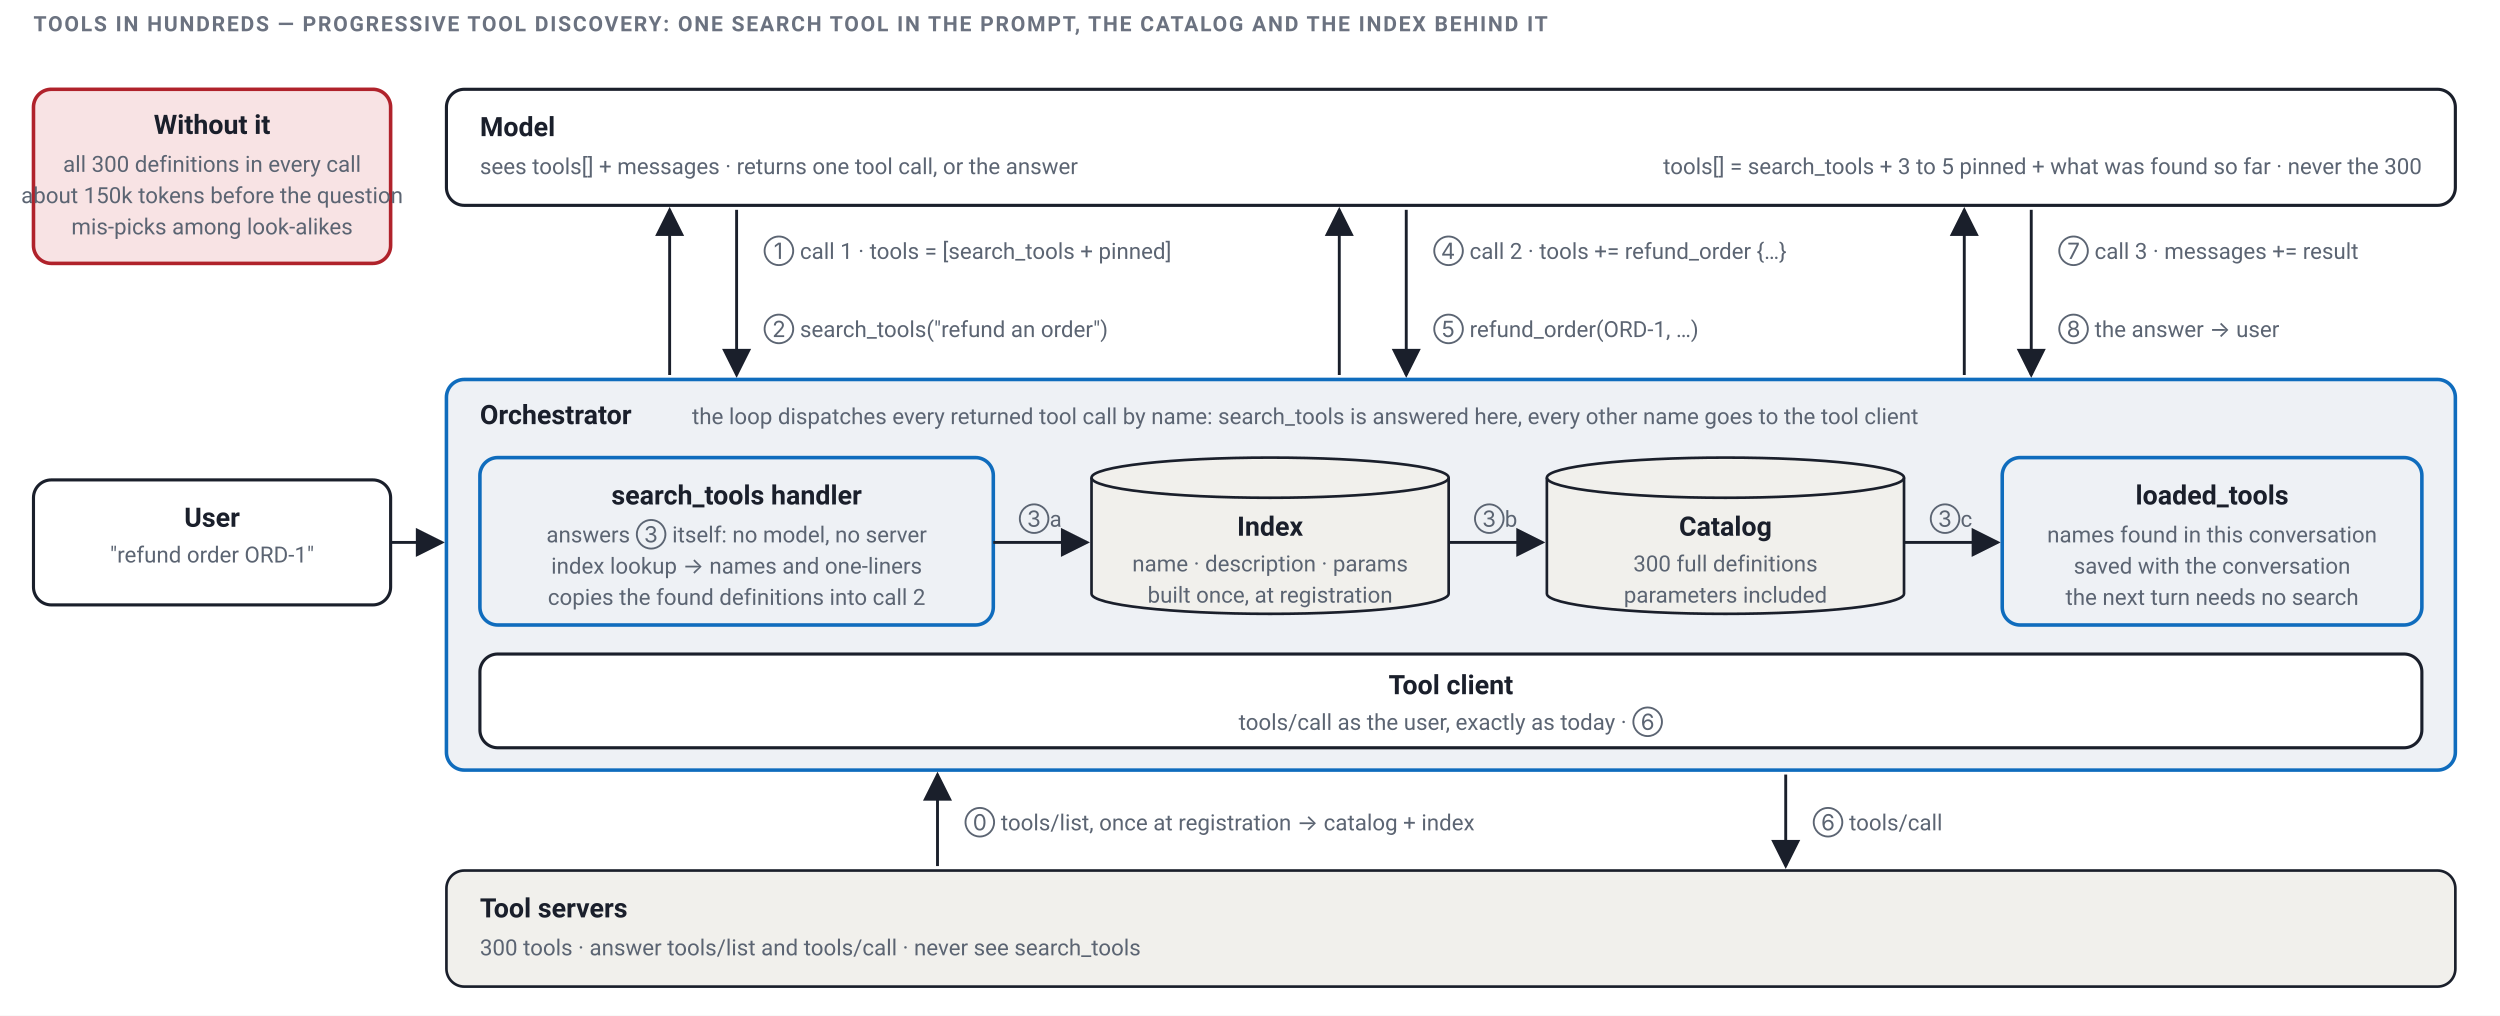
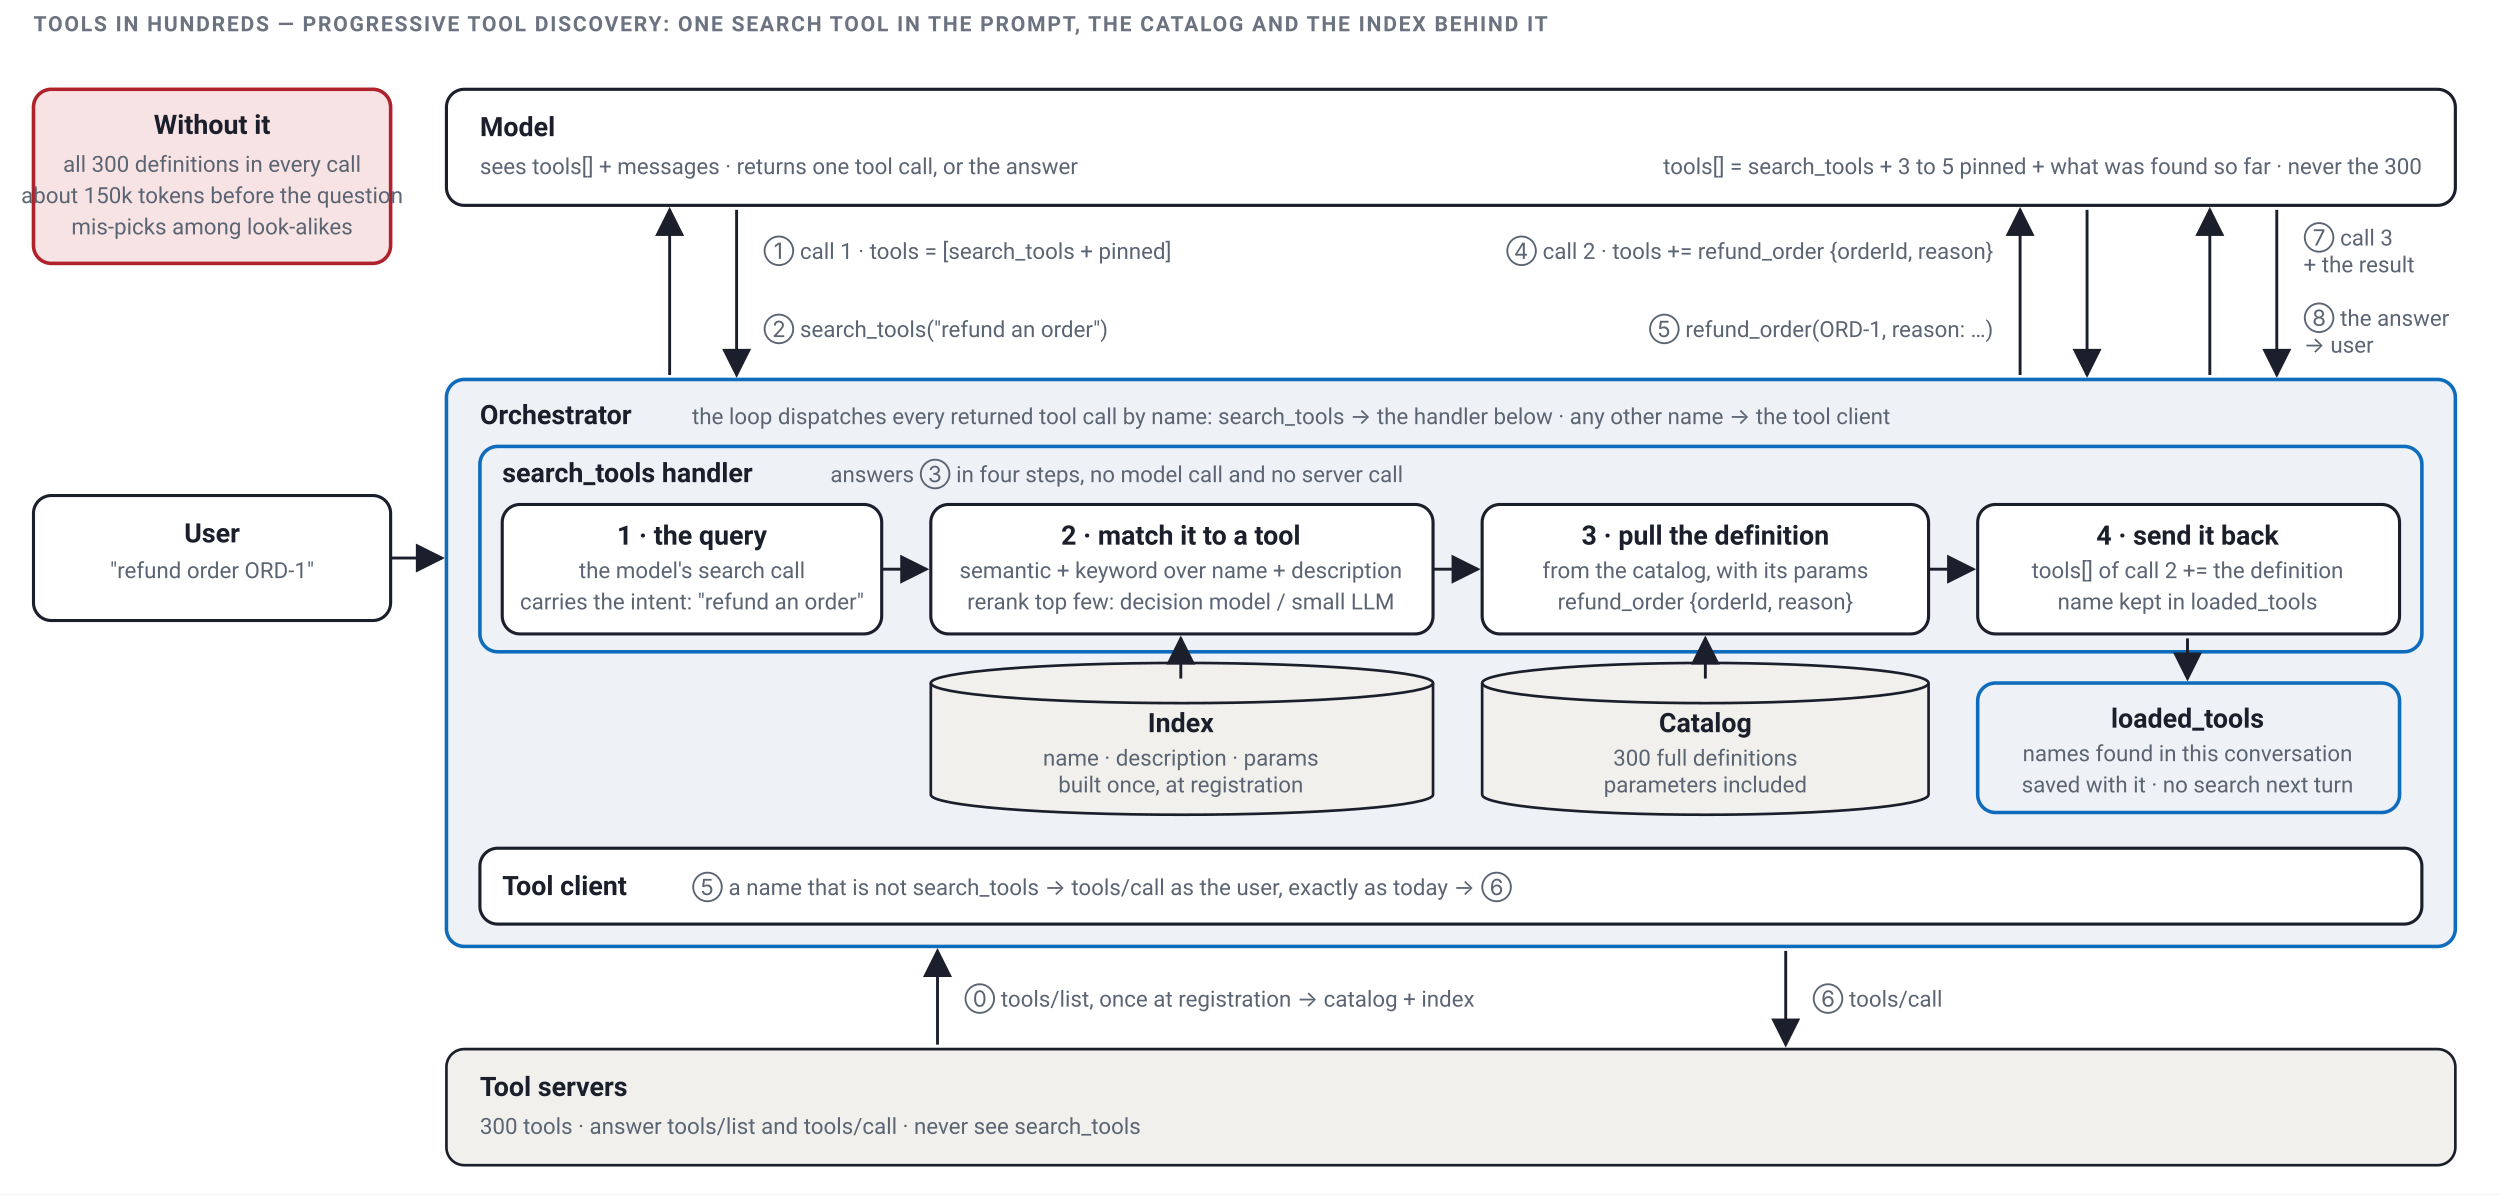
- <svg xmlns="http://www.w3.org/2000/svg" viewBox="0 0 1120 455" style="width:100%;max-width:1120px;font-family:-apple-system,Segoe UI,Roboto,sans-serif;font-size:12px">
+ <svg xmlns="http://www.w3.org/2000/svg" viewBox="0 0 1120 535" style="width:100%;max-width:1120px;font-family:-apple-system,Segoe UI,Roboto,sans-serif;font-size:12px">
  <defs>
    <marker id="ah" markerWidth="10" markerHeight="10" refX="9" refY="5" orient="auto">
      <path d="M0,0 L10,5 L0,10 z" fill="#1a1f2b" />
    </marker>
    <marker id="ahb" markerWidth="10" markerHeight="10" refX="9" refY="5" orient="auto">
      <path d="M0,0 L10,5 L0,10 z" fill="#0f6cbd" />
    </marker>
  </defs>
  <style>.b{fill:#fff;stroke:#1a1f2b;stroke-width:1.4;rx:8}.s{fill:#f1f0ec;stroke:#1a1f2b;stroke-width:1.2;rx:8}.o{fill:#eef1f5;stroke:#0f6cbd;stroke-width:1.6;rx:8}.mt{fill:#fbe6d2;stroke:#a85713;stroke-width:1.6;rx:8}.wx{fill:#f8e3e4;stroke:#b0222b;stroke-width:1.6;rx:8}.h{fill:#1a1f2b;font-weight:600}.m{fill:#5b6472;font-size:10px}.y{fill:#6b7280;font-size:9.5px;font-weight:700;letter-spacing:.08em}.rx{fill:#b0222b;font-size:10px;font-weight:600}.bx{fill:#0f6cbd;font-size:10px;font-weight:600}.l{stroke:#1a1f2b;stroke-width:1.3;marker-end:url(#ah)}.p{fill:none;stroke:#1a1f2b;stroke-width:1.3;marker-end:url(#ah)}.d{stroke:#0f6cbd;stroke-width:1.3;stroke-dasharray:5 4;marker-end:url(#ahb);fill:none}</style>
-   <rect width="1120" height="455" fill="#fff" />
+   <rect width="1120" height="535" fill="#fff" />
  <text class="y" x="15" y="14">TOOLS IN HUNDREDS — PROGRESSIVE TOOL DISCOVERY: ONE SEARCH TOOL IN THE PROMPT, THE CATALOG AND THE INDEX BEHIND IT</text>
  <rect class="wx" x="15" y="40" width="160" height="78" />
  <text class="h" x="95" y="60" text-anchor="middle">Without it</text>
  <text class="m" x="95" y="77" text-anchor="middle">all 300 definitions in every call</text>
  <text class="m" x="95" y="91" text-anchor="middle">about 150k tokens before the question</text>
  <text class="m" x="95" y="105" text-anchor="middle">mis-picks among look-alikes</text>
  <rect class="b" x="200" y="40" width="900" height="52" />
  <text class="h" x="215" y="61">Model</text>
  <text class="m" x="215" y="78">sees tools[] + messages · returns one tool call, or the answer</text>
  <text class="m" x="1085" y="78" text-anchor="end">tools[] = search_tools + 3 to 5 pinned + what was found so far · never the 300</text>
  <line class="l" x1="300" y1="168" x2="300" y2="94" />
  <line class="l" x1="330" y1="94" x2="330" y2="168" />
  <text class="m" x="342" y="116">① call 1 · tools = [search_tools + pinned]</text>
  <text class="m" x="342" y="151">② search_tools("refund an order")</text>
-   <line class="l" x1="600" y1="168" x2="600" y2="94" />
-   <line class="l" x1="630" y1="94" x2="630" y2="168" />
-   <text class="m" x="642" y="116">④ call 2 · tools += refund_order {…}</text>
-   <text class="m" x="642" y="151">⑤ refund_order(ORD-1, …)</text>
-   <line class="l" x1="880" y1="168" x2="880" y2="94" />
-   <line class="l" x1="910" y1="94" x2="910" y2="168" />
-   <text class="m" x="922" y="116">⑦ call 3 · messages += result</text>
-   <text class="m" x="922" y="151">⑧ the answer → user</text>
-   <rect class="b" x="15" y="215" width="160" height="56" />
-   <text class="h" x="95" y="236" text-anchor="middle">User</text>
-   <text class="m" x="95" y="252" text-anchor="middle">"refund order ORD-1"</text>
-   <line class="l" x1="175" y1="243" x2="198" y2="243" />
-   <rect class="o" x="200" y="170" width="900" height="175" />
+   <line class="l" x1="905" y1="168" x2="905" y2="94" />
+   <line class="l" x1="935" y1="94" x2="935" y2="168" />
+   <text class="m" x="893" y="116" text-anchor="end">④ call 2 · tools += refund_order {orderId, reason}</text>
+   <text class="m" x="893" y="151" text-anchor="end">⑤ refund_order(ORD-1, reason: …)</text>
+   <line class="l" x1="990" y1="168" x2="990" y2="94" />
+   <line class="l" x1="1020" y1="94" x2="1020" y2="168" />
+   <text class="m" x="1032" y="110">⑦ call 3</text>
+   <text class="m" x="1032" y="122">+ the result</text>
+   <text class="m" x="1032" y="146">⑧ the answer</text>
+   <text class="m" x="1032" y="158">→ user</text>
+   <rect class="b" x="15" y="222" width="160" height="56" />
+   <text class="h" x="95" y="243" text-anchor="middle">User</text>
+   <text class="m" x="95" y="259" text-anchor="middle">"refund order ORD-1"</text>
+   <line class="l" x1="175" y1="250" x2="198" y2="250" />
+   <rect class="o" x="200" y="170" width="900" height="254" />
  <text class="h" x="215" y="190">Orchestrator</text>
-   <text class="m" x="310" y="190">the loop dispatches every returned tool call by name: search_tools is answered here, every other name goes to the tool client</text>
-   <rect class="o" x="215" y="205" width="230" height="75" />
-   <text class="h" x="330" y="226" text-anchor="middle">search_tools handler</text>
-   <text class="m" x="330" y="243" text-anchor="middle">answers ③ itself: no model, no server</text>
-   <text class="m" x="330" y="257" text-anchor="middle">index lookup → names and one-liners</text>
-   <text class="m" x="330" y="271" text-anchor="middle">copies the found definitions into call 2</text>
-   <path class="s" d="M489,214 a80,9 0 0 1 160,0 v52 a80,9 0 0 1 -160,0 z" />
-   <path d="M489,214 a80,9 0 0 0 160,0" fill="none" stroke="#1a1f2b" stroke-width="1.2" />
-   <text class="h" x="569" y="240" text-anchor="middle">Index</text>
-   <text class="m" x="569" y="256" text-anchor="middle">name · description · params</text>
-   <text class="m" x="569" y="270" text-anchor="middle">built once, at registration</text>
-   <path class="s" d="M693,214 a80,9 0 0 1 160,0 v52 a80,9 0 0 1 -160,0 z" />
-   <path d="M693,214 a80,9 0 0 0 160,0" fill="none" stroke="#1a1f2b" stroke-width="1.2" />
-   <text class="h" x="773" y="240" text-anchor="middle">Catalog</text>
-   <text class="m" x="773" y="256" text-anchor="middle">300 full definitions</text>
-   <text class="m" x="773" y="270" text-anchor="middle">parameters included</text>
-   <rect class="o" x="897" y="205" width="188" height="75" />
-   <text class="h" x="991" y="226" text-anchor="middle">loaded_tools</text>
-   <text class="m" x="991" y="243" text-anchor="middle">names found in this conversation</text>
-   <text class="m" x="991" y="257" text-anchor="middle">saved with the conversation</text>
-   <text class="m" x="991" y="271" text-anchor="middle">the next turn needs no search</text>
-   <line class="l" x1="445" y1="243" x2="487" y2="243" />
-   <text class="m" x="466" y="236" text-anchor="middle">③a</text>
-   <line class="l" x1="649" y1="243" x2="691" y2="243" />
-   <text class="m" x="670" y="236" text-anchor="middle">③b</text>
-   <line class="l" x1="853" y1="243" x2="895" y2="243" />
-   <text class="m" x="874" y="236" text-anchor="middle">③c</text>
-   <rect class="b" x="215" y="293" width="870" height="42" />
-   <text class="h" x="650" y="311" text-anchor="middle">Tool client</text>
-   <text class="m" x="650" y="327" text-anchor="middle">tools/call as the user, exactly as today · ⑥</text>
-   <line class="l" x1="420" y1="388" x2="420" y2="347" />
-   <text class="m" x="432" y="372">⓪ tools/list, once at registration → catalog + index</text>
-   <line class="l" x1="800" y1="347" x2="800" y2="388" />
-   <text class="m" x="812" y="372">⑥ tools/call</text>
-   <rect class="s" x="200" y="390" width="900" height="52" />
-   <text class="h" x="215" y="411">Tool servers</text>
-   <text class="m" x="215" y="428">300 tools · answer tools/list and tools/call · never see search_tools</text>
+   <text class="m" x="310" y="190">the loop dispatches every returned tool call by name: search_tools → the handler below · any other name → the tool client</text>
+   <rect class="o" x="215" y="200" width="870" height="92" />
+   <text class="h" x="225" y="216">search_tools handler</text>
+   <text class="m" x="372" y="216">answers ③ in four steps, no model call and no server call</text>
+   <rect class="b" x="225" y="226" width="170" height="58" />
+   <text class="h" x="310" y="244" text-anchor="middle">1 · the query</text>
+   <text class="m" x="310" y="259" text-anchor="middle">the model's search call</text>
+   <text class="m" x="310" y="273" text-anchor="middle">carries the intent: "refund an order"</text>
+   <rect class="b" x="417" y="226" width="225" height="58" />
+   <text class="h" x="529" y="244" text-anchor="middle">2 · match it to a tool</text>
+   <text class="m" x="529" y="259" text-anchor="middle">semantic + keyword over name + description</text>
+   <text class="m" x="529" y="273" text-anchor="middle">rerank top few: decision model / small LLM</text>
+   <rect class="b" x="664" y="226" width="200" height="58" />
+   <text class="h" x="764" y="244" text-anchor="middle">3 · pull the definition</text>
+   <text class="m" x="764" y="259" text-anchor="middle">from the catalog, with its params</text>
+   <text class="m" x="764" y="273" text-anchor="middle">refund_order {orderId, reason}</text>
+   <rect class="b" x="886" y="226" width="189" height="58" />
+   <text class="h" x="980" y="244" text-anchor="middle">4 · send it back</text>
+   <text class="m" x="980" y="259" text-anchor="middle">tools[] of call 2 += the definition</text>
+   <text class="m" x="980" y="273" text-anchor="middle">name kept in loaded_tools</text>
+   <line class="l" x1="395" y1="255" x2="415" y2="255" />
+   <line class="l" x1="642" y1="255" x2="662" y2="255" />
+   <line class="l" x1="864" y1="255" x2="884" y2="255" />
+   <path class="s" d="M417,306 a112.5,9 0 0 1 225,0 v50 a112.5,9 0 0 1 -225,0 z" />
+   <path d="M417,306 a112.5,9 0 0 0 225,0" fill="none" stroke="#1a1f2b" stroke-width="1.2" />
+   <text class="h" x="529" y="328" text-anchor="middle">Index</text>
+   <text class="m" x="529" y="343" text-anchor="middle">name · description · params</text>
+   <text class="m" x="529" y="355" text-anchor="middle">built once, at registration</text>
+   <path class="s" d="M664,306 a100,9 0 0 1 200,0 v50 a100,9 0 0 1 -200,0 z" />
+   <path d="M664,306 a100,9 0 0 0 200,0" fill="none" stroke="#1a1f2b" stroke-width="1.2" />
+   <text class="h" x="764" y="328" text-anchor="middle">Catalog</text>
+   <text class="m" x="764" y="343" text-anchor="middle">300 full definitions</text>
+   <text class="m" x="764" y="355" text-anchor="middle">parameters included</text>
+   <rect class="o" x="886" y="306" width="189" height="58" />
+   <text class="h" x="980" y="326" text-anchor="middle">loaded_tools</text>
+   <text class="m" x="980" y="341" text-anchor="middle">names found in this conversation</text>
+   <text class="m" x="980" y="355" text-anchor="middle">saved with it · no search next turn</text>
+   <line class="l" x1="529" y1="304" x2="529" y2="286" />
+   <line class="l" x1="764" y1="304" x2="764" y2="286" />
+   <line class="l" x1="980" y1="286" x2="980" y2="304" />
+   <rect class="b" x="215" y="380" width="870" height="34" />
+   <text class="h" x="225" y="401">Tool client</text>
+   <text class="m" x="310" y="401">⑤ a name that is not search_tools → tools/call as the user, exactly as today → ⑥</text>
+   <line class="l" x1="420" y1="468" x2="420" y2="426" />
+   <text class="m" x="432" y="451">⓪ tools/list, once at registration → catalog + index</text>
+   <line class="l" x1="800" y1="426" x2="800" y2="468" />
+   <text class="m" x="812" y="451">⑥ tools/call</text>
+   <rect class="s" x="200" y="470" width="900" height="52" />
+   <text class="h" x="215" y="491">Tool servers</text>
+   <text class="m" x="215" y="508">300 tools · answer tools/list and tools/call · never see search_tools</text>
</svg>
